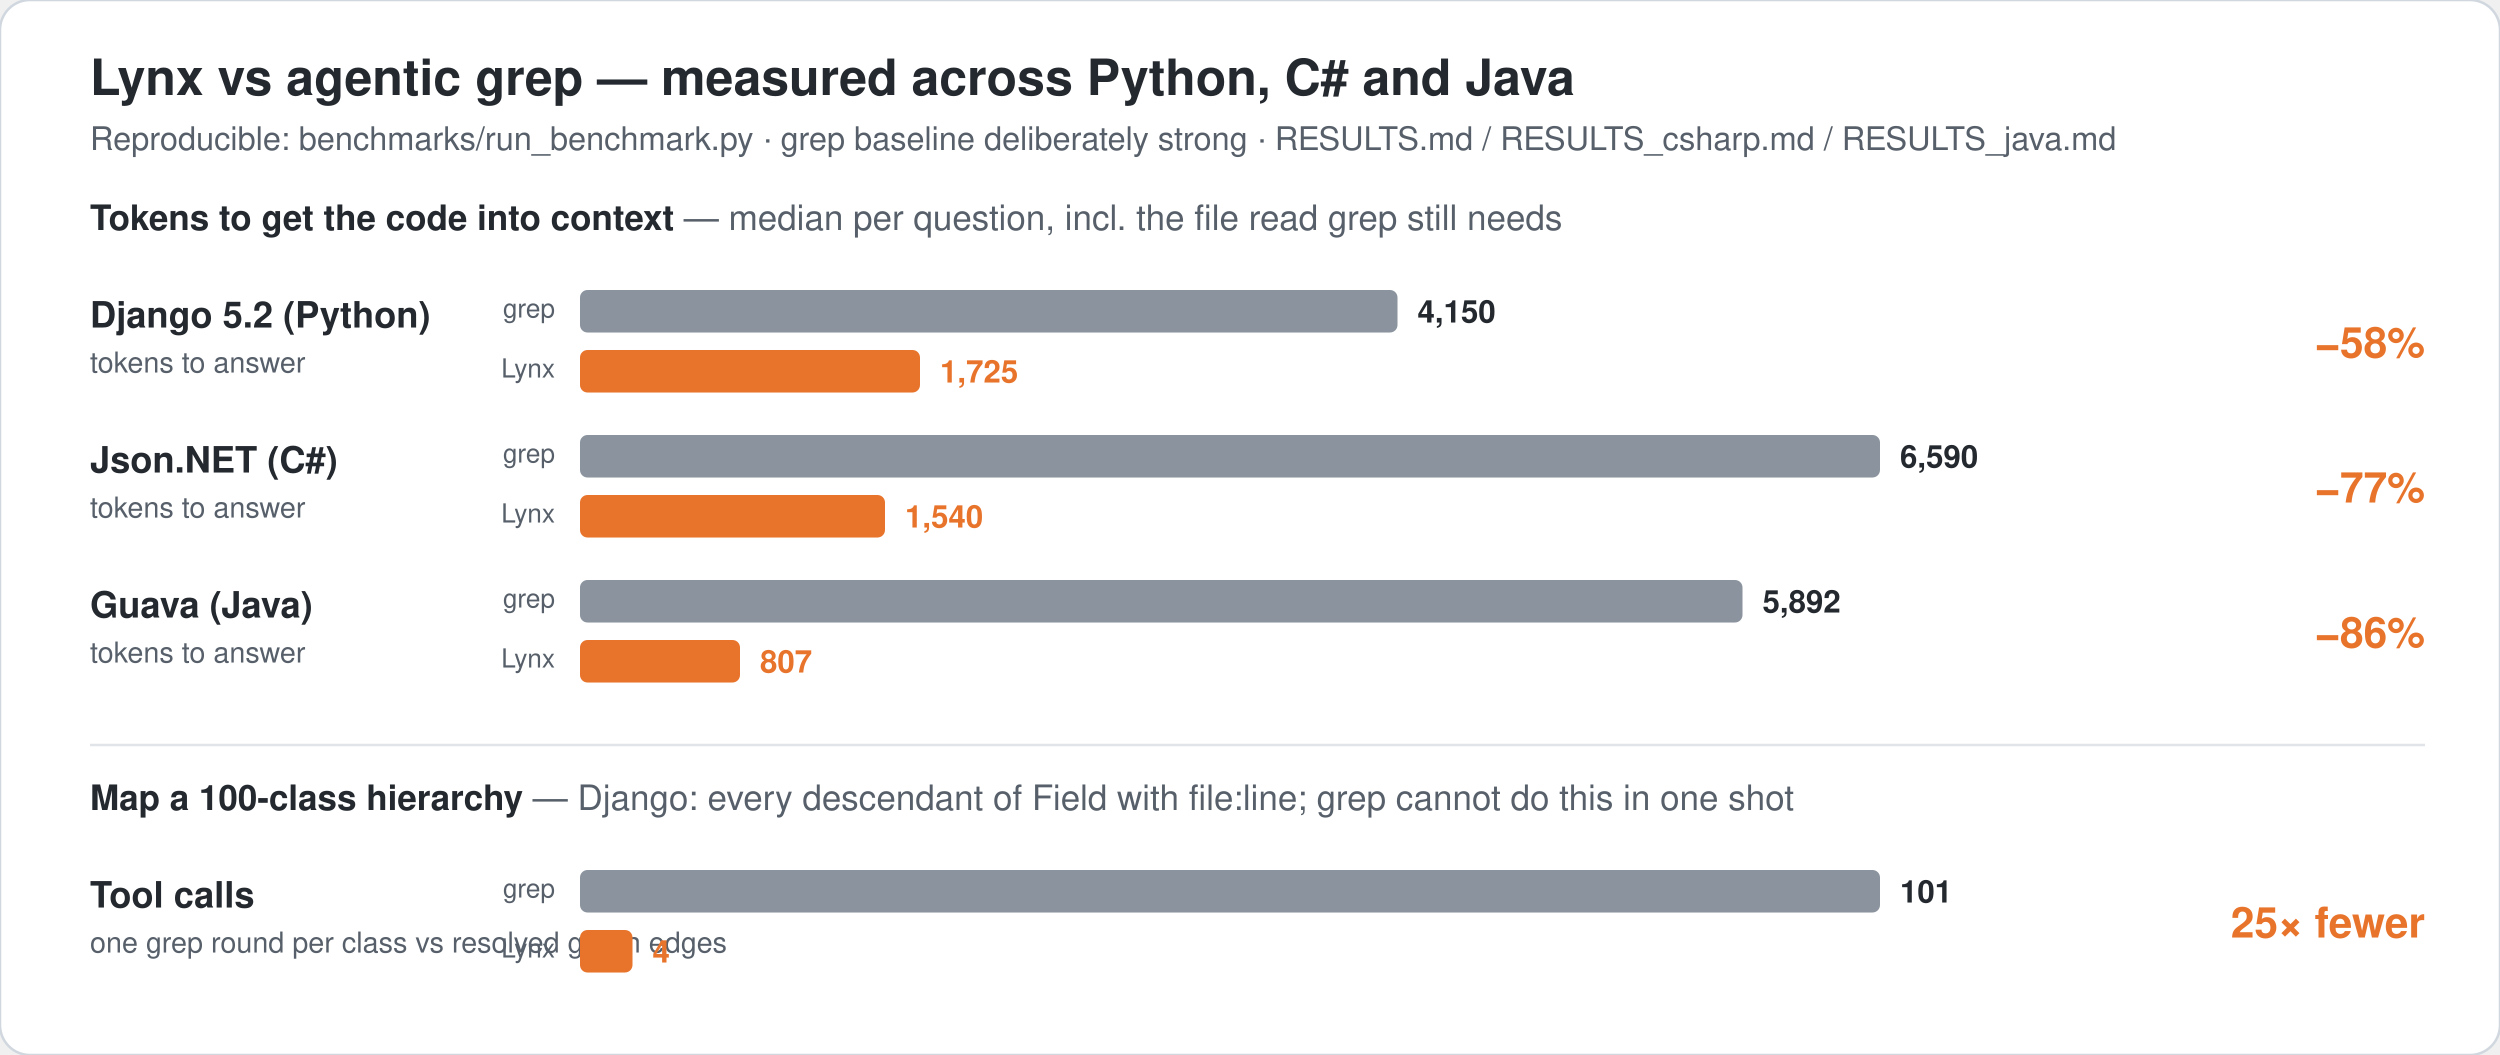
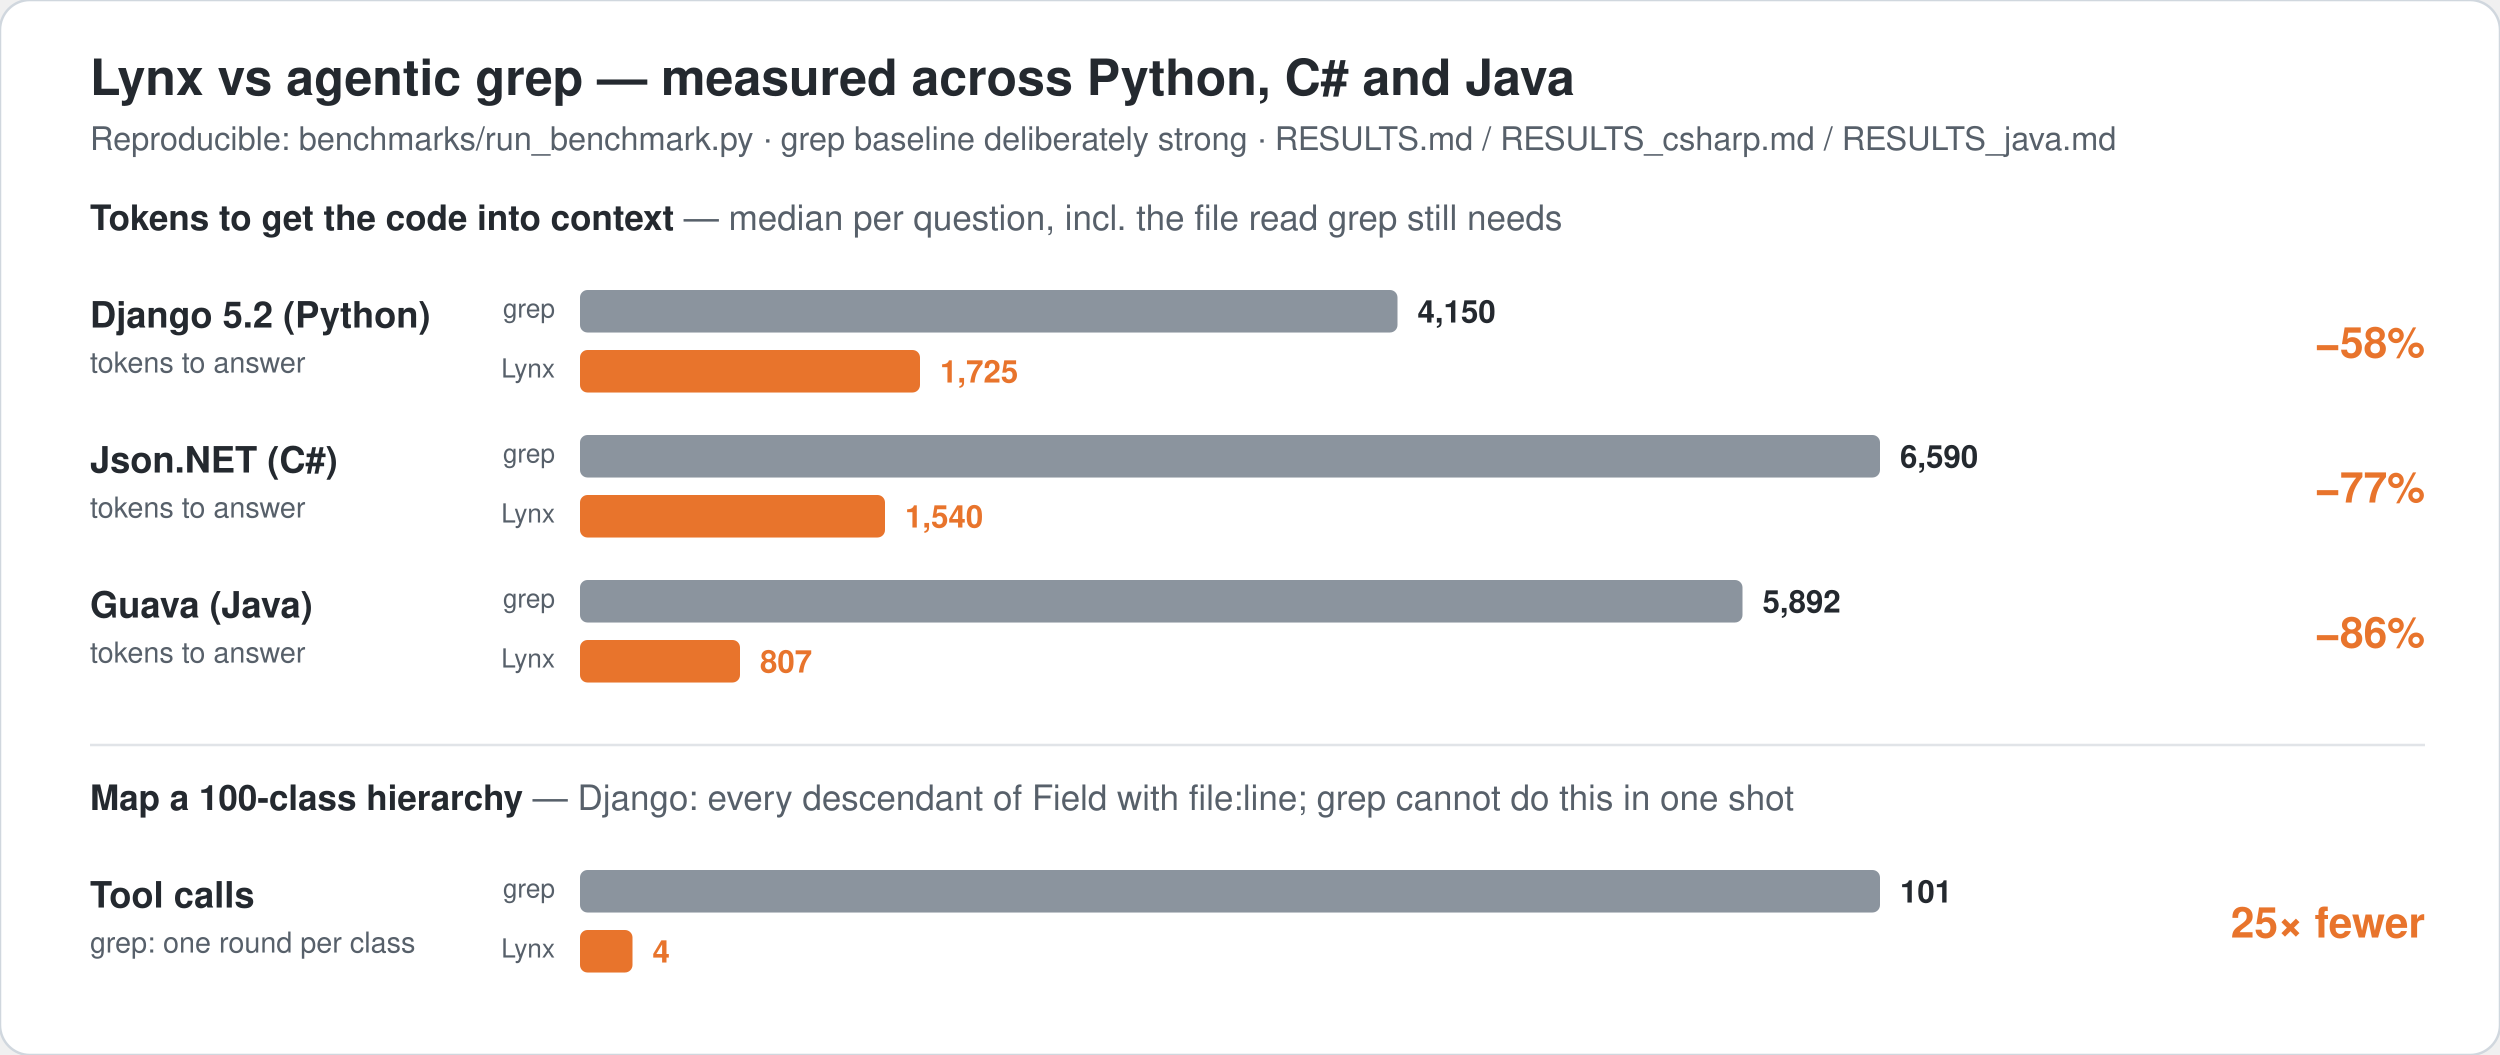
<svg xmlns="http://www.w3.org/2000/svg" width="1000" height="422" viewBox="0 0 1000 422" font-family="-apple-system,'Segoe UI',Helvetica,Arial,sans-serif">
  <rect x="0" y="0" width="1000" height="422" rx="12" fill="#ffffff" stroke="#d0d7de" />
  <text x="36" y="38" font-size="20" font-weight="800" fill="#24292f">Lynx vs agentic grep — measured across Python, C# and Java</text>
  <text x="36" y="60" font-size="13" fill="#57606a">Reproducible: benchmarks/run_benchmark.py · grep baseline deliberately strong · RESULTS.md / RESULTS_csharp.md / RESULTS_java.md</text>
  <text x="36" y="92" font-size="14" font-weight="800" fill="#24292f">Tokens to get the code into context <tspan fill="#57606a" font-weight="400">— median per question, incl. the file read grep still needs</tspan>
  </text>
  <text x="36" y="131" font-size="14.5" font-weight="700" fill="#24292f">Django 5.2  (Python)</text>
  <text x="36" y="149" font-size="11.5" fill="#57606a">tokens to answer</text>
  <text x="222" y="127" font-size="10.5" fill="#57606a" text-anchor="end">grep</text>
  <rect x="232" y="116" width="327" height="17" rx="3" fill="#8b949e" />
  <text x="567" y="129" font-size="12.5" font-weight="700" fill="#24292f">4,150</text>
  <text x="222" y="151" font-size="10.5" fill="#57606a" text-anchor="end">Lynx</text>
  <rect x="232" y="140" width="136" height="17" rx="3" fill="#e8742c" />
  <text x="376" y="153" font-size="12.5" font-weight="800" fill="#e8742c">1,725</text>
  <text x="970" y="143" font-size="17" font-weight="800" fill="#e8742c" text-anchor="end">−58%</text>
  <text x="36" y="189" font-size="14.5" font-weight="700" fill="#24292f">Json.NET  (C#)</text>
  <text x="36" y="207" font-size="11.5" fill="#57606a">tokens to answer</text>
  <text x="222" y="185" font-size="10.5" fill="#57606a" text-anchor="end">grep</text>
  <rect x="232" y="174" width="520" height="17" rx="3" fill="#8b949e" />
  <text x="760" y="187" font-size="12.5" font-weight="700" fill="#24292f">6,590</text>
  <text x="222" y="209" font-size="10.5" fill="#57606a" text-anchor="end">Lynx</text>
  <rect x="232" y="198" width="122" height="17" rx="3" fill="#e8742c" />
  <text x="362" y="211" font-size="12.5" font-weight="800" fill="#e8742c">1,540</text>
  <text x="970" y="201" font-size="17" font-weight="800" fill="#e8742c" text-anchor="end">−77%</text>
  <text x="36" y="247" font-size="14.5" font-weight="700" fill="#24292f">Guava  (Java)</text>
  <text x="36" y="265" font-size="11.5" fill="#57606a">tokens to answer</text>
  <text x="222" y="243" font-size="10.5" fill="#57606a" text-anchor="end">grep</text>
  <rect x="232" y="232" width="465" height="17" rx="3" fill="#8b949e" />
  <text x="705" y="245" font-size="12.5" font-weight="700" fill="#24292f">5,892</text>
  <text x="222" y="267" font-size="10.5" fill="#57606a" text-anchor="end">Lynx</text>
  <rect x="232" y="256" width="64" height="17" rx="3" fill="#e8742c" />
  <text x="304" y="269" font-size="12.5" font-weight="800" fill="#e8742c">807</text>
  <text x="970" y="259" font-size="17" font-weight="800" fill="#e8742c" text-anchor="end">−86%</text>
  <line x1="36" y1="298" x2="970" y2="298" stroke="#e1e4e8" />
  <text x="36" y="324" font-size="14" font-weight="800" fill="#24292f">Map a 100-class hierarchy <tspan fill="#57606a" font-weight="400">— Django: every descendant of Field with file:line; grep cannot do this in one shot</tspan>
  </text>
  <text x="36" y="363" font-size="14.5" font-weight="700" fill="#24292f">Tool calls</text>
-   <text x="36" y="381" font-size="11.5" fill="#57606a">one grep round per class vs resolved graph edges</text>
+   <text x="36" y="381" font-size="11.5" fill="#57606a">grep: one round per class</text>
  <text x="222" y="359" font-size="10.5" fill="#57606a" text-anchor="end">grep</text>
  <rect x="232" y="348" width="520" height="17" rx="3" fill="#8b949e" />
  <text x="760" y="361" font-size="12.5" font-weight="700" fill="#24292f">101</text>
  <text x="222" y="383" font-size="10.5" fill="#57606a" text-anchor="end">Lynx</text>
  <rect x="232" y="372" width="21" height="17" rx="3" fill="#e8742c" />
  <text x="261" y="385" font-size="12.5" font-weight="800" fill="#e8742c">4</text>
  <text x="970" y="375" font-size="17" font-weight="800" fill="#e8742c" text-anchor="end">25× fewer</text>
</svg>
